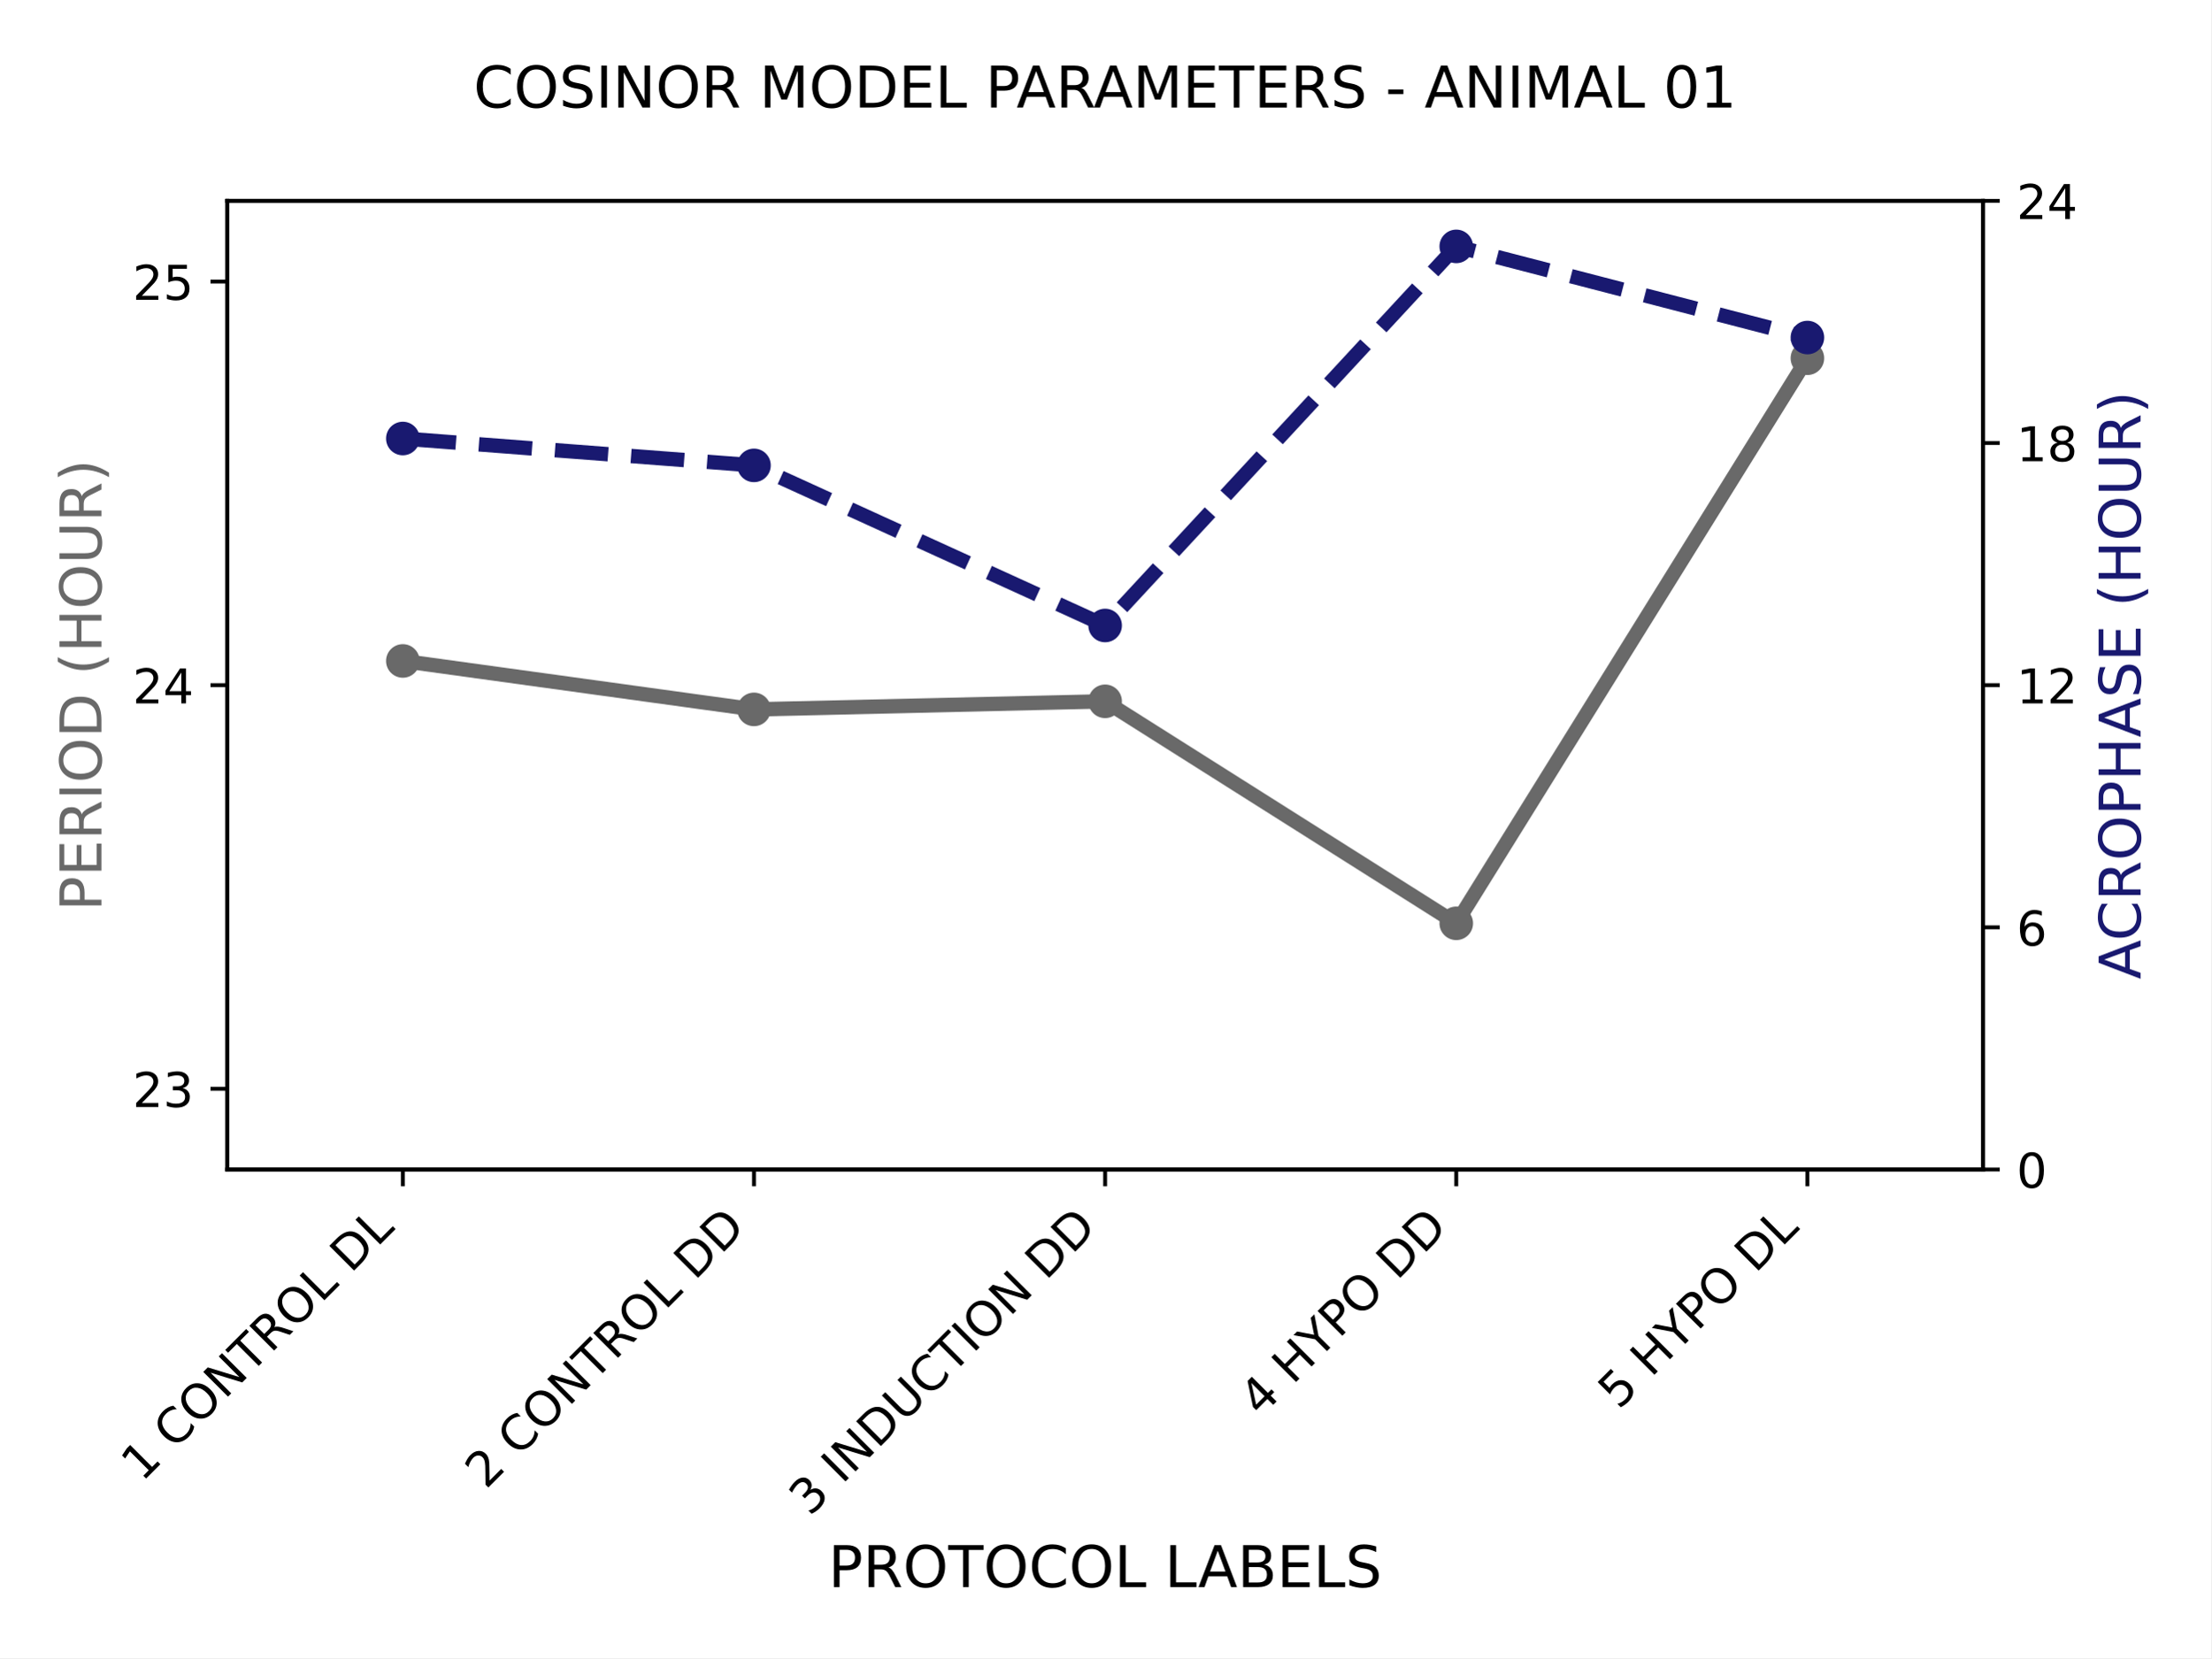
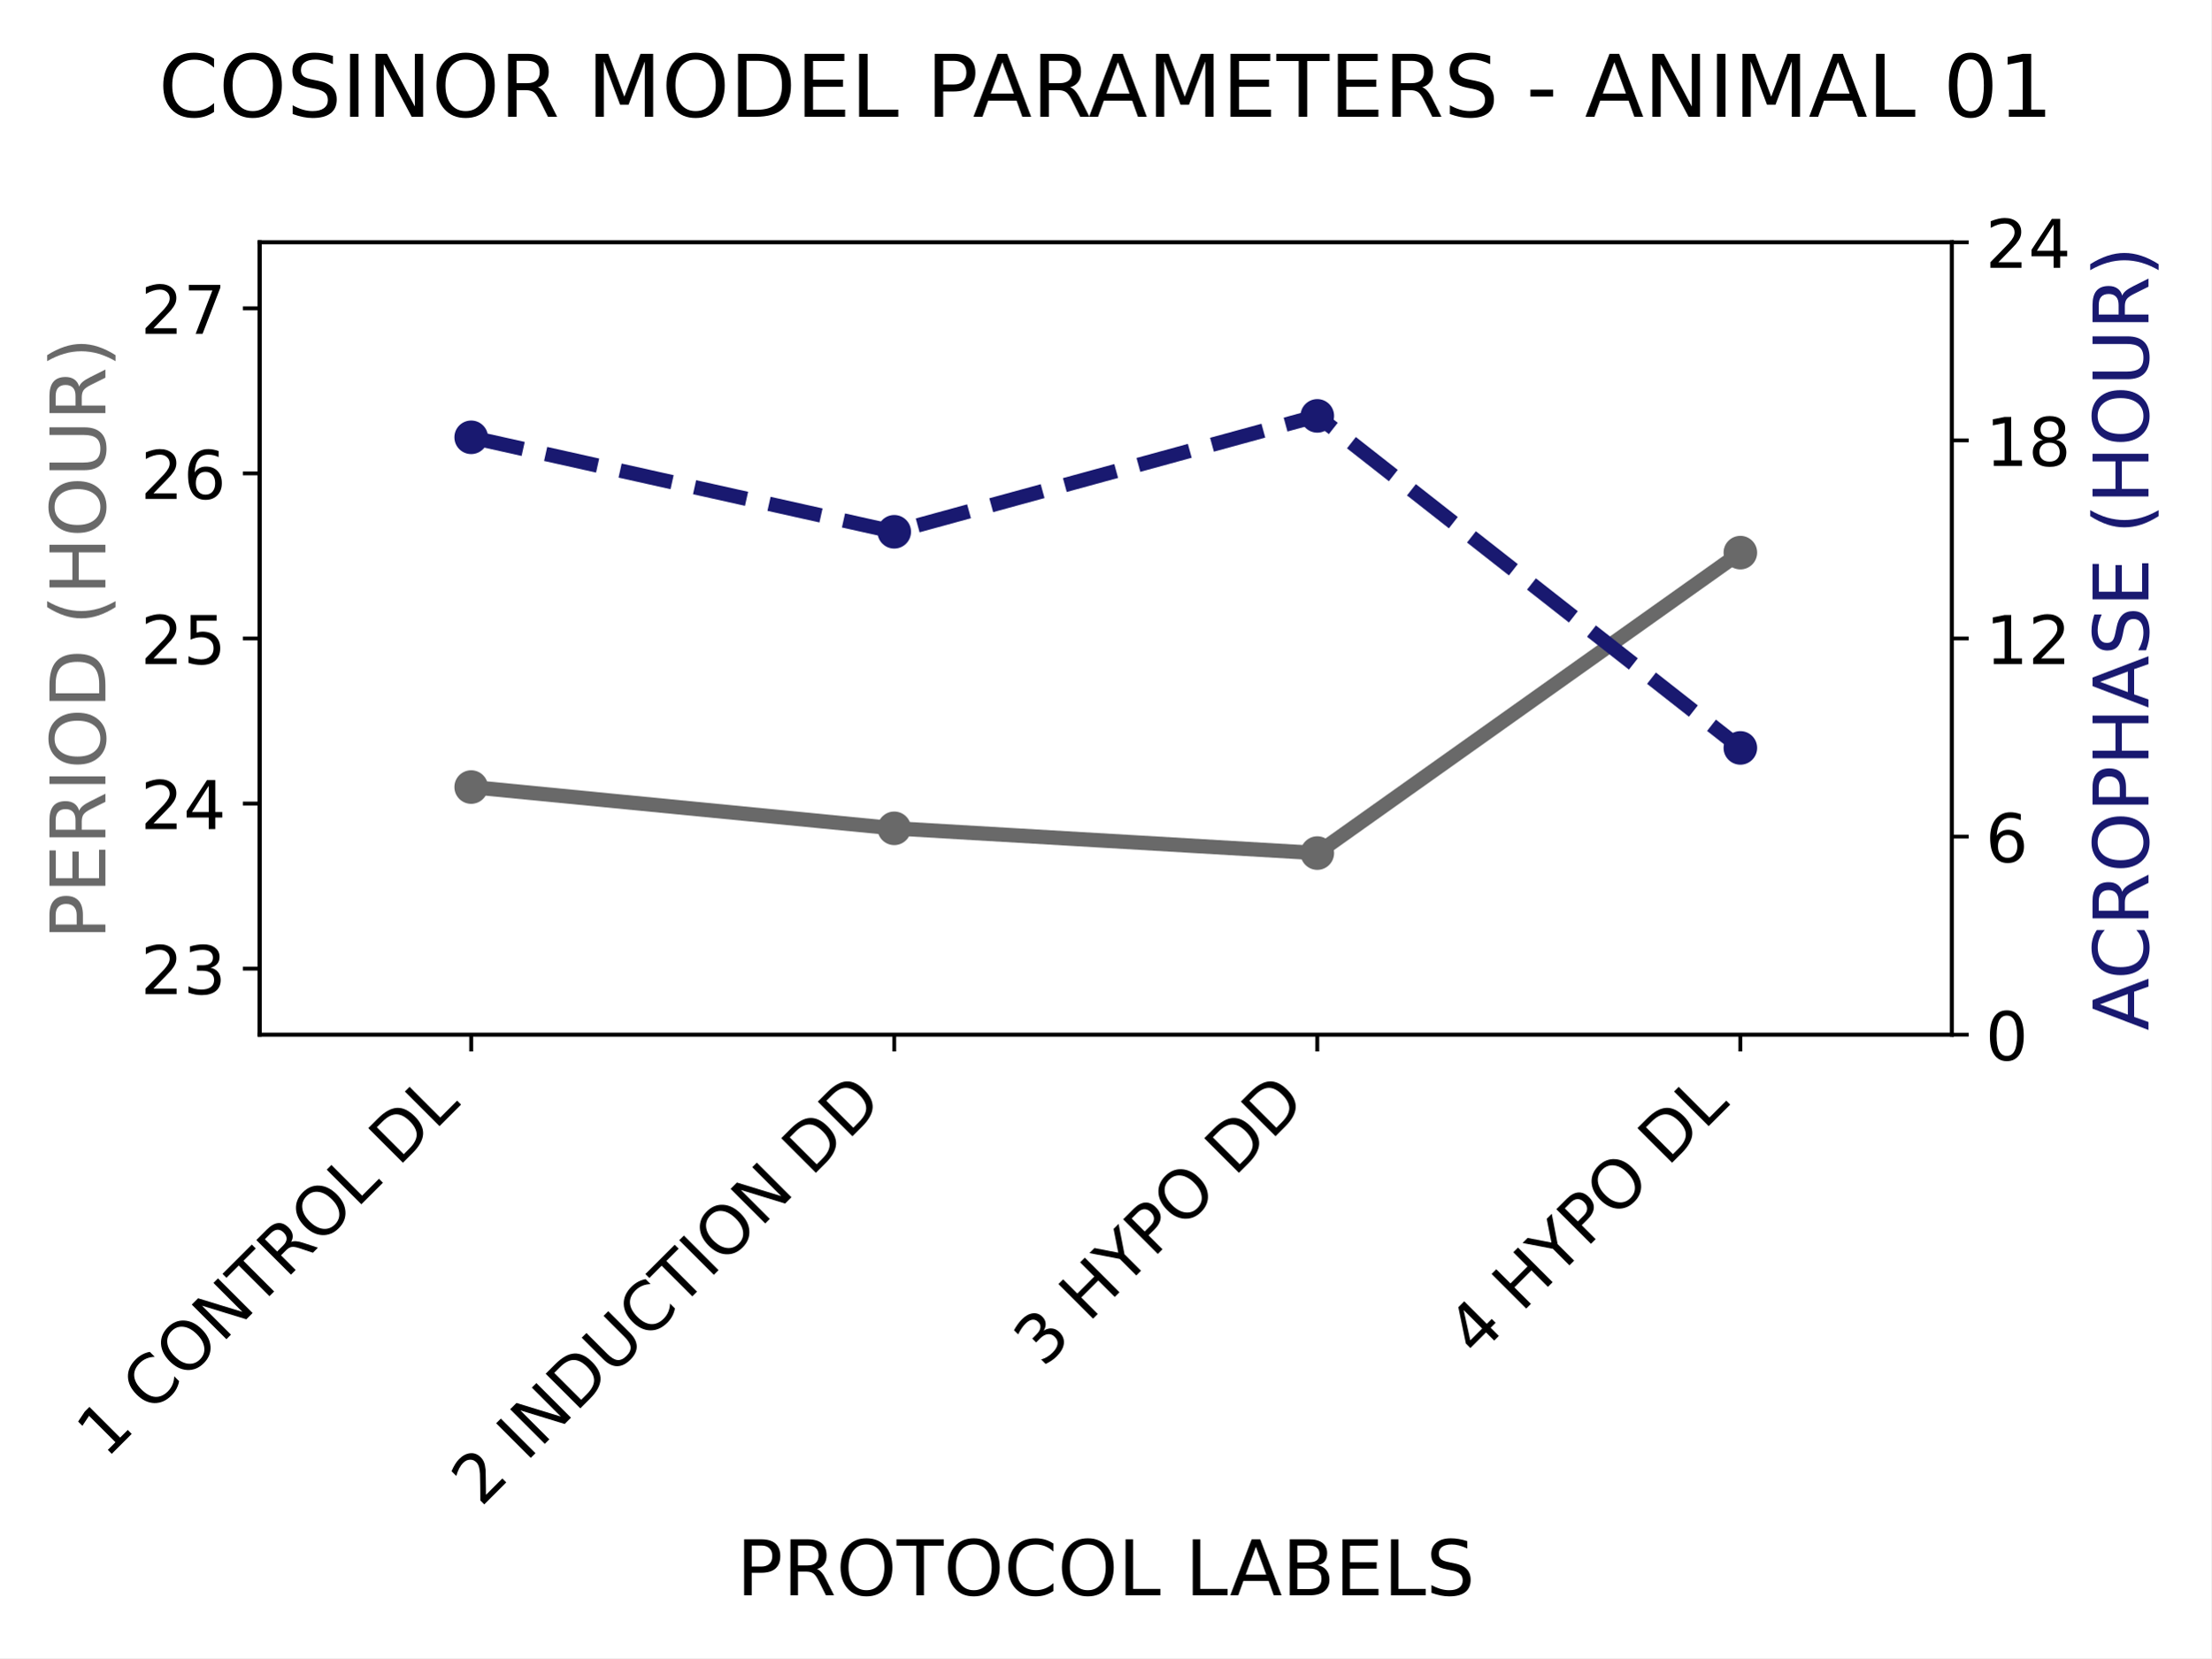
<svg xmlns="http://www.w3.org/2000/svg" xmlns:xlink="http://www.w3.org/1999/xlink" width="460.8pt" height="345.6pt" viewBox="0 0 460.8 345.6" version="1.1">
  <defs>
    <style type="text/css">*{stroke-linejoin: round; stroke-linecap: butt}</style>
  </defs>
  <g id="figure_1">
    <g id="patch_1">
      <path d="M 0 345.6  L 460.8 345.6  L 460.8 0  L 0 0  z " style="fill: #ffffff" />
    </g>
    <g id="axes_1">
      <g id="patch_2">
-         <path d="M 47.36 243.764  L 413.26 243.764  L 413.26 41.856  L 47.36 41.856  z " style="fill: #ffffff" />
+         <path d="M 54.11 215.659  L 406.78 215.659  L 406.78 50.496  L 54.11 50.496  z " style="fill: #ffffff" />
      </g>
      <g id="matplotlib.axis_1">
        <g id="xtick_1">
          <g id="line2d_1">
            <defs>
-               <path id="mfe0081ffc2" d="M 0 0  L 0 3.5  " style="stroke: #000000; stroke-width: 0.8" />
+               <path id="mbe3b469905" d="M 0 0  L 0 3.5  " style="stroke: #000000; stroke-width: 0.8" />
            </defs>
            <g>
-               <use xlink:href="#mfe0081ffc2" x="83.95" y="243.764" style="stroke: #000000; stroke-width: 0.8" />
+               <use xlink:href="#mbe3b469905" x="98.194" y="215.659" style="stroke: #000000; stroke-width: 0.8" />
            </g>
          </g>
          <g id="text_1">
-             <g transform="translate(29.56907 309.0471) rotate(-45) scale(0.1 -0.1)">
+             <g transform="translate(22.06045 304.2554) rotate(-45) scale(0.14 -0.14)">
              <defs>
                <path id="DejaVuSans-31" d="M 794 531  L 1825 531  L 1825 4091  L 703 3866  L 703 4441  L 1819 4666  L 2450 4666  L 2450 531  L 3481 531  L 3481 0  L 794 0  L 794 531  z " transform="scale(0.015625)" />
                <path id="DejaVuSans-20" transform="scale(0.015625)" />
                <path id="DejaVuSans-43" d="M 4122 4306  L 4122 3641  Q 3803 3938 3442 4084  Q 3081 4231 2675 4231  Q 1875 4231 1450 3742  Q 1025 3253 1025 2328  Q 1025 1406 1450 917  Q 1875 428 2675 428  Q 3081 428 3442 575  Q 3803 722 4122 1019  L 4122 359  Q 3791 134 3420 21  Q 3050 -91 2638 -91  Q 1578 -91 968 557  Q 359 1206 359 2328  Q 359 3453 968 4101  Q 1578 4750 2638 4750  Q 3056 4750 3426 4639  Q 3797 4528 4122 4306  z " transform="scale(0.015625)" />
                <path id="DejaVuSans-4f" d="M 2522 4238  Q 1834 4238 1429 3725  Q 1025 3213 1025 2328  Q 1025 1447 1429 934  Q 1834 422 2522 422  Q 3209 422 3611 934  Q 4013 1447 4013 2328  Q 4013 3213 3611 3725  Q 3209 4238 2522 4238  z M 2522 4750  Q 3503 4750 4090 4092  Q 4678 3434 4678 2328  Q 4678 1225 4090 567  Q 3503 -91 2522 -91  Q 1538 -91 948 565  Q 359 1222 359 2328  Q 359 3434 948 4092  Q 1538 4750 2522 4750  z " transform="scale(0.015625)" />
                <path id="DejaVuSans-4e" d="M 628 4666  L 1478 4666  L 3547 763  L 3547 4666  L 4159 4666  L 4159 0  L 3309 0  L 1241 3903  L 1241 0  L 628 0  L 628 4666  z " transform="scale(0.015625)" />
                <path id="DejaVuSans-54" d="M -19 4666  L 3928 4666  L 3928 4134  L 2272 4134  L 2272 0  L 1638 0  L 1638 4134  L -19 4134  L -19 4666  z " transform="scale(0.015625)" />
                <path id="DejaVuSans-52" d="M 2841 2188  Q 3044 2119 3236 1894  Q 3428 1669 3622 1275  L 4263 0  L 3584 0  L 2988 1197  Q 2756 1666 2539 1819  Q 2322 1972 1947 1972  L 1259 1972  L 1259 0  L 628 0  L 628 4666  L 2053 4666  Q 2853 4666 3247 4331  Q 3641 3997 3641 3322  Q 3641 2881 3436 2590  Q 3231 2300 2841 2188  z M 1259 4147  L 1259 2491  L 2053 2491  Q 2509 2491 2742 2702  Q 2975 2913 2975 3322  Q 2975 3731 2742 3939  Q 2509 4147 2053 4147  L 1259 4147  z " transform="scale(0.015625)" />
                <path id="DejaVuSans-4c" d="M 628 4666  L 1259 4666  L 1259 531  L 3531 531  L 3531 0  L 628 0  L 628 4666  z " transform="scale(0.015625)" />
                <path id="DejaVuSans-44" d="M 1259 4147  L 1259 519  L 2022 519  Q 2988 519 3436 956  Q 3884 1394 3884 2338  Q 3884 3275 3436 3711  Q 2988 4147 2022 4147  L 1259 4147  z M 628 4666  L 1925 4666  Q 3281 4666 3915 4102  Q 4550 3538 4550 2338  Q 4550 1131 3912 565  Q 3275 0 1925 0  L 628 0  L 628 4666  z " transform="scale(0.015625)" />
              </defs>
              <use xlink:href="#DejaVuSans-31" />
              <use xlink:href="#DejaVuSans-20" x="63.623" />
              <use xlink:href="#DejaVuSans-43" x="95.41" />
              <use xlink:href="#DejaVuSans-4f" x="165.234" />
              <use xlink:href="#DejaVuSans-4e" x="243.945" />
              <use xlink:href="#DejaVuSans-54" x="318.75" />
              <use xlink:href="#DejaVuSans-52" x="379.834" />
              <use xlink:href="#DejaVuSans-4f" x="449.316" />
              <use xlink:href="#DejaVuSans-4c" x="528.027" />
              <use xlink:href="#DejaVuSans-20" x="583.74" />
              <use xlink:href="#DejaVuSans-44" x="615.527" />
              <use xlink:href="#DejaVuSans-4c" x="692.529" />
            </g>
          </g>
        </g>
        <g id="xtick_2">
          <g id="line2d_2">
            <g>
-               <use xlink:href="#mfe0081ffc2" x="157.13" y="243.764" style="stroke: #000000; stroke-width: 0.8" />
+               <use xlink:href="#mbe3b469905" x="186.361" y="215.659" style="stroke: #000000; stroke-width: 0.8" />
            </g>
          </g>
          <g id="text_2">
-             <g transform="translate(101.2443 310.5519) rotate(-45) scale(0.1 -0.1)">
+             <g transform="translate(100.1939 314.2895) rotate(-45) scale(0.14 -0.14)">
              <defs>
                <path id="DejaVuSans-32" d="M 1228 531  L 3431 531  L 3431 0  L 469 0  L 469 531  Q 828 903 1448 1529  Q 2069 2156 2228 2338  Q 2531 2678 2651 2914  Q 2772 3150 2772 3378  Q 2772 3750 2511 3984  Q 2250 4219 1831 4219  Q 1534 4219 1204 4116  Q 875 4013 500 3803  L 500 4441  Q 881 4594 1212 4672  Q 1544 4750 1819 4750  Q 2544 4750 2975 4387  Q 3406 4025 3406 3419  Q 3406 3131 3298 2873  Q 3191 2616 2906 2266  Q 2828 2175 2409 1742  Q 1991 1309 1228 531  z " transform="scale(0.015625)" />
-               </defs>
-               <use xlink:href="#DejaVuSans-32" />
-               <use xlink:href="#DejaVuSans-20" x="63.623" />
-               <use xlink:href="#DejaVuSans-43" x="95.41" />
-               <use xlink:href="#DejaVuSans-4f" x="165.234" />
-               <use xlink:href="#DejaVuSans-4e" x="243.945" />
-               <use xlink:href="#DejaVuSans-54" x="318.75" />
-               <use xlink:href="#DejaVuSans-52" x="379.834" />
-               <use xlink:href="#DejaVuSans-4f" x="449.316" />
-               <use xlink:href="#DejaVuSans-4c" x="528.027" />
-               <use xlink:href="#DejaVuSans-20" x="583.74" />
-               <use xlink:href="#DejaVuSans-44" x="615.527" />
-               <use xlink:href="#DejaVuSans-44" x="692.529" />
-             </g>
-           </g>
-         </g>
-         <g id="xtick_3">
-           <g id="line2d_3">
-             <g>
-               <use xlink:href="#mfe0081ffc2" x="230.31" y="243.764" style="stroke: #000000; stroke-width: 0.8" />
-             </g>
-           </g>
-           <g id="text_3">
-             <g transform="translate(168.7619 316.2143) rotate(-45) scale(0.1 -0.1)">
-               <defs>
-                 <path id="DejaVuSans-33" d="M 2597 2516  Q 3050 2419 3304 2112  Q 3559 1806 3559 1356  Q 3559 666 3084 287  Q 2609 -91 1734 -91  Q 1441 -91 1130 -33  Q 819 25 488 141  L 488 750  Q 750 597 1062 519  Q 1375 441 1716 441  Q 2309 441 2620 675  Q 2931 909 2931 1356  Q 2931 1769 2642 2001  Q 2353 2234 1838 2234  L 1294 2234  L 1294 2753  L 1863 2753  Q 2328 2753 2575 2939  Q 2822 3125 2822 3475  Q 2822 3834 2567 4026  Q 2313 4219 1838 4219  Q 1578 4219 1281 4162  Q 984 4106 628 3988  L 628 4550  Q 988 4650 1302 4700  Q 1616 4750 1894 4750  Q 2613 4750 3031 4423  Q 3450 4097 3450 3541  Q 3450 3153 3228 2886  Q 3006 2619 2597 2516  z " transform="scale(0.015625)" />
                <path id="DejaVuSans-49" d="M 628 4666  L 1259 4666  L 1259 0  L 628 0  L 628 4666  z " transform="scale(0.015625)" />
                <path id="DejaVuSans-55" d="M 556 4666  L 1191 4666  L 1191 1831  Q 1191 1081 1462 751  Q 1734 422 2344 422  Q 2950 422 3222 751  Q 3494 1081 3494 1831  L 3494 4666  L 4128 4666  L 4128 1753  Q 4128 841 3676 375  Q 3225 -91 2344 -91  Q 1459 -91 1007 375  Q 556 841 556 1753  L 556 4666  z " transform="scale(0.015625)" />
              </defs>
-               <use xlink:href="#DejaVuSans-33" />
+               <use xlink:href="#DejaVuSans-32" />
              <use xlink:href="#DejaVuSans-20" x="63.623" />
              <use xlink:href="#DejaVuSans-49" x="95.41" />
              <use xlink:href="#DejaVuSans-4e" x="124.902" />
              <use xlink:href="#DejaVuSans-44" x="199.707" />
              <use xlink:href="#DejaVuSans-55" x="276.709" />
              <use xlink:href="#DejaVuSans-43" x="349.902" />
              <use xlink:href="#DejaVuSans-54" x="419.727" />
              <use xlink:href="#DejaVuSans-49" x="480.811" />
              <use xlink:href="#DejaVuSans-4f" x="510.303" />
              <use xlink:href="#DejaVuSans-4e" x="589.014" />
              <use xlink:href="#DejaVuSans-20" x="663.818" />
              <use xlink:href="#DejaVuSans-44" x="695.605" />
              <use xlink:href="#DejaVuSans-44" x="772.607" />
            </g>
          </g>
        </g>
-         <g id="xtick_4">
-           <g id="line2d_4">
-             <g>
-               <use xlink:href="#mfe0081ffc2" x="303.49" y="243.764" style="stroke: #000000; stroke-width: 0.8" />
-             </g>
-           </g>
-           <g id="text_4">
-             <g transform="translate(262.6701 295.4861) rotate(-45) scale(0.1 -0.1)">
-               <defs>
-                 <path id="DejaVuSans-34" d="M 2419 4116  L 825 1625  L 2419 1625  L 2419 4116  z M 2253 4666  L 3047 4666  L 3047 1625  L 3713 1625  L 3713 1100  L 3047 1100  L 3047 0  L 2419 0  L 2419 1100  L 313 1100  L 313 1709  L 2253 4666  z " transform="scale(0.015625)" />
+         <g id="xtick_3">
+           <g id="line2d_3">
+             <g>
+               <use xlink:href="#mbe3b469905" x="274.529" y="215.659" style="stroke: #000000; stroke-width: 0.8" />
+             </g>
+           </g>
+           <g id="text_3">
+             <g transform="translate(217.3808 285.2701) rotate(-45) scale(0.14 -0.14)">
+               <defs>
+                 <path id="DejaVuSans-33" d="M 2597 2516  Q 3050 2419 3304 2112  Q 3559 1806 3559 1356  Q 3559 666 3084 287  Q 2609 -91 1734 -91  Q 1441 -91 1130 -33  Q 819 25 488 141  L 488 750  Q 750 597 1062 519  Q 1375 441 1716 441  Q 2309 441 2620 675  Q 2931 909 2931 1356  Q 2931 1769 2642 2001  Q 2353 2234 1838 2234  L 1294 2234  L 1294 2753  L 1863 2753  Q 2328 2753 2575 2939  Q 2822 3125 2822 3475  Q 2822 3834 2567 4026  Q 2313 4219 1838 4219  Q 1578 4219 1281 4162  Q 984 4106 628 3988  L 628 4550  Q 988 4650 1302 4700  Q 1616 4750 1894 4750  Q 2613 4750 3031 4423  Q 3450 4097 3450 3541  Q 3450 3153 3228 2886  Q 3006 2619 2597 2516  z " transform="scale(0.015625)" />
                <path id="DejaVuSans-48" d="M 628 4666  L 1259 4666  L 1259 2753  L 3553 2753  L 3553 4666  L 4184 4666  L 4184 0  L 3553 0  L 3553 2222  L 1259 2222  L 1259 0  L 628 0  L 628 4666  z " transform="scale(0.015625)" />
                <path id="DejaVuSans-59" d="M -13 4666  L 666 4666  L 1959 2747  L 3244 4666  L 3922 4666  L 2272 2222  L 2272 0  L 1638 0  L 1638 2222  L -13 4666  z " transform="scale(0.015625)" />
                <path id="DejaVuSans-50" d="M 1259 4147  L 1259 2394  L 2053 2394  Q 2494 2394 2734 2622  Q 2975 2850 2975 3272  Q 2975 3691 2734 3919  Q 2494 4147 2053 4147  L 1259 4147  z M 628 4666  L 2053 4666  Q 2838 4666 3239 4311  Q 3641 3956 3641 3272  Q 3641 2581 3239 2228  Q 2838 1875 2053 1875  L 1259 1875  L 1259 0  L 628 0  L 628 4666  z " transform="scale(0.015625)" />
+               </defs>
+               <use xlink:href="#DejaVuSans-33" />
+               <use xlink:href="#DejaVuSans-20" x="63.623" />
+               <use xlink:href="#DejaVuSans-48" x="95.41" />
+               <use xlink:href="#DejaVuSans-59" x="170.605" />
+               <use xlink:href="#DejaVuSans-50" x="231.689" />
+               <use xlink:href="#DejaVuSans-4f" x="291.992" />
+               <use xlink:href="#DejaVuSans-20" x="370.703" />
+               <use xlink:href="#DejaVuSans-44" x="402.49" />
+               <use xlink:href="#DejaVuSans-44" x="479.492" />
+             </g>
+           </g>
+         </g>
+         <g id="xtick_4">
+           <g id="line2d_4">
+             <g>
+               <use xlink:href="#mbe3b469905" x="362.696" y="215.659" style="stroke: #000000; stroke-width: 0.8" />
+             </g>
+           </g>
+           <g id="text_4">
+             <g transform="translate(307.6551 283.1633) rotate(-45) scale(0.14 -0.14)">
+               <defs>
+                 <path id="DejaVuSans-34" d="M 2419 4116  L 825 1625  L 2419 1625  L 2419 4116  z M 2253 4666  L 3047 4666  L 3047 1625  L 3713 1625  L 3713 1100  L 3047 1100  L 3047 0  L 2419 0  L 2419 1100  L 313 1100  L 313 1709  L 2253 4666  z " transform="scale(0.015625)" />
              </defs>
              <use xlink:href="#DejaVuSans-34" />
              <use xlink:href="#DejaVuSans-20" x="63.623" />
              <use xlink:href="#DejaVuSans-48" x="95.41" />
              <use xlink:href="#DejaVuSans-59" x="170.605" />
              <use xlink:href="#DejaVuSans-50" x="231.689" />
              <use xlink:href="#DejaVuSans-4f" x="291.992" />
              <use xlink:href="#DejaVuSans-20" x="370.703" />
              <use xlink:href="#DejaVuSans-44" x="402.49" />
-               <use xlink:href="#DejaVuSans-44" x="479.492" />
-             </g>
-           </g>
-         </g>
-         <g id="xtick_5">
-           <g id="line2d_5">
-             <g>
-               <use xlink:href="#mfe0081ffc2" x="376.67" y="243.764" style="stroke: #000000; stroke-width: 0.8" />
-             </g>
-           </g>
-           <g id="text_5">
-             <g transform="translate(337.3549 293.9813) rotate(-45) scale(0.1 -0.1)">
-               <defs>
-                 <path id="DejaVuSans-35" d="M 691 4666  L 3169 4666  L 3169 4134  L 1269 4134  L 1269 2991  Q 1406 3038 1543 3061  Q 1681 3084 1819 3084  Q 2600 3084 3056 2656  Q 3513 2228 3513 1497  Q 3513 744 3044 326  Q 2575 -91 1722 -91  Q 1428 -91 1123 -41  Q 819 9 494 109  L 494 744  Q 775 591 1075 516  Q 1375 441 1709 441  Q 2250 441 2565 725  Q 2881 1009 2881 1497  Q 2881 1984 2565 2268  Q 2250 2553 1709 2553  Q 1456 2553 1204 2497  Q 953 2441 691 2322  L 691 4666  z " transform="scale(0.015625)" />
-               </defs>
-               <use xlink:href="#DejaVuSans-35" />
-               <use xlink:href="#DejaVuSans-20" x="63.623" />
-               <use xlink:href="#DejaVuSans-48" x="95.41" />
-               <use xlink:href="#DejaVuSans-59" x="170.605" />
-               <use xlink:href="#DejaVuSans-50" x="231.689" />
-               <use xlink:href="#DejaVuSans-4f" x="291.992" />
-               <use xlink:href="#DejaVuSans-20" x="370.703" />
-               <use xlink:href="#DejaVuSans-44" x="402.49" />
              <use xlink:href="#DejaVuSans-4c" x="479.492" />
            </g>
          </g>
        </g>
-         <g id="text_6">
-           <g transform="translate(172.6069 330.803) scale(0.12 -0.12)">
+         <g id="text_5">
+           <g transform="translate(153.5075 332.5058) scale(0.16 -0.16)">
            <defs>
              <path id="DejaVuSans-41" d="M 2188 4044  L 1331 1722  L 3047 1722  L 2188 4044  z M 1831 4666  L 2547 4666  L 4325 0  L 3669 0  L 3244 1197  L 1141 1197  L 716 0  L 50 0  L 1831 4666  z " transform="scale(0.015625)" />
              <path id="DejaVuSans-42" d="M 1259 2228  L 1259 519  L 2272 519  Q 2781 519 3026 730  Q 3272 941 3272 1375  Q 3272 1813 3026 2020  Q 2781 2228 2272 2228  L 1259 2228  z M 1259 4147  L 1259 2741  L 2194 2741  Q 2656 2741 2882 2914  Q 3109 3088 3109 3444  Q 3109 3797 2882 3972  Q 2656 4147 2194 4147  L 1259 4147  z M 628 4666  L 2241 4666  Q 2963 4666 3353 4366  Q 3744 4066 3744 3513  Q 3744 3084 3544 2831  Q 3344 2578 2956 2516  Q 3422 2416 3680 2098  Q 3938 1781 3938 1306  Q 3938 681 3513 340  Q 3088 0 2303 0  L 628 0  L 628 4666  z " transform="scale(0.015625)" />
              <path id="DejaVuSans-45" d="M 628 4666  L 3578 4666  L 3578 4134  L 1259 4134  L 1259 2753  L 3481 2753  L 3481 2222  L 1259 2222  L 1259 531  L 3634 531  L 3634 0  L 628 0  L 628 4666  z " transform="scale(0.015625)" />
              <path id="DejaVuSans-53" d="M 3425 4513  L 3425 3897  Q 3066 4069 2747 4153  Q 2428 4238 2131 4238  Q 1616 4238 1336 4038  Q 1056 3838 1056 3469  Q 1056 3159 1242 3001  Q 1428 2844 1947 2747  L 2328 2669  Q 3034 2534 3370 2195  Q 3706 1856 3706 1288  Q 3706 609 3251 259  Q 2797 -91 1919 -91  Q 1588 -91 1214 -16  Q 841 59 441 206  L 441 856  Q 825 641 1194 531  Q 1563 422 1919 422  Q 2459 422 2753 634  Q 3047 847 3047 1241  Q 3047 1584 2836 1778  Q 2625 1972 2144 2069  L 1759 2144  Q 1053 2284 737 2584  Q 422 2884 422 3419  Q 422 4038 858 4394  Q 1294 4750 2059 4750  Q 2388 4750 2728 4690  Q 3069 4631 3425 4513  z " transform="scale(0.015625)" />
            </defs>
            <use xlink:href="#DejaVuSans-50" />
            <use xlink:href="#DejaVuSans-52" x="60.303" />
            <use xlink:href="#DejaVuSans-4f" x="129.785" />
            <use xlink:href="#DejaVuSans-54" x="208.496" />
            <use xlink:href="#DejaVuSans-4f" x="269.58" />
            <use xlink:href="#DejaVuSans-43" x="348.291" />
            <use xlink:href="#DejaVuSans-4f" x="418.115" />
            <use xlink:href="#DejaVuSans-4c" x="496.826" />
            <use xlink:href="#DejaVuSans-20" x="552.539" />
            <use xlink:href="#DejaVuSans-4c" x="584.326" />
            <use xlink:href="#DejaVuSans-41" x="642.289" />
            <use xlink:href="#DejaVuSans-42" x="710.697" />
            <use xlink:href="#DejaVuSans-45" x="779.301" />
            <use xlink:href="#DejaVuSans-4c" x="842.484" />
            <use xlink:href="#DejaVuSans-53" x="898.197" />
          </g>
        </g>
      </g>
      <g id="matplotlib.axis_2">
        <g id="ytick_1">
+           <g id="line2d_5">
+             <defs>
+               <path id="mfc79f66e36" d="M 0 0  L -3.5 0  " style="stroke: #000000; stroke-width: 0.8" />
+             </defs>
+             <g>
+               <use xlink:href="#mfc79f66e36" x="54.11" y="201.895" style="stroke: #000000; stroke-width: 0.8" />
+             </g>
+           </g>
+           <g id="text_6">
+             <g transform="translate(29.295 207.2142) scale(0.14 -0.14)">
+               <use xlink:href="#DejaVuSans-32" />
+               <use xlink:href="#DejaVuSans-33" x="63.623" />
+             </g>
+           </g>
+         </g>
+         <g id="ytick_2">
          <g id="line2d_6">
-             <defs>
-               <path id="mb293399845" d="M 0 0  L -3.5 0  " style="stroke: #000000; stroke-width: 0.8" />
-             </defs>
-             <g>
-               <use xlink:href="#mb293399845" x="47.36" y="226.938" style="stroke: #000000; stroke-width: 0.8" />
+             <g>
+               <use xlink:href="#mfc79f66e36" x="54.11" y="167.486" style="stroke: #000000; stroke-width: 0.8" />
            </g>
          </g>
          <g id="text_7">
-             <g transform="translate(27.635 230.7374) scale(0.1 -0.1)">
-               <use xlink:href="#DejaVuSans-32" />
-               <use xlink:href="#DejaVuSans-33" x="63.623" />
-             </g>
-           </g>
-         </g>
-         <g id="ytick_2">
+             <g transform="translate(29.295 172.8053) scale(0.14 -0.14)">
+               <use xlink:href="#DejaVuSans-32" />
+               <use xlink:href="#DejaVuSans-34" x="63.623" />
+             </g>
+           </g>
+         </g>
+         <g id="ytick_3">
          <g id="line2d_7">
            <g>
-               <use xlink:href="#mb293399845" x="47.36" y="142.81" style="stroke: #000000; stroke-width: 0.8" />
+               <use xlink:href="#mfc79f66e36" x="54.11" y="133.077" style="stroke: #000000; stroke-width: 0.8" />
            </g>
          </g>
          <g id="text_8">
-             <g transform="translate(27.635 146.6091) scale(0.1 -0.1)">
-               <use xlink:href="#DejaVuSans-32" />
-               <use xlink:href="#DejaVuSans-34" x="63.623" />
-             </g>
-           </g>
-         </g>
-         <g id="ytick_3">
+             <g transform="translate(29.295 138.3963) scale(0.14 -0.14)">
+               <defs>
+                 <path id="DejaVuSans-35" d="M 691 4666  L 3169 4666  L 3169 4134  L 1269 4134  L 1269 2991  Q 1406 3038 1543 3061  Q 1681 3084 1819 3084  Q 2600 3084 3056 2656  Q 3513 2228 3513 1497  Q 3513 744 3044 326  Q 2575 -91 1722 -91  Q 1428 -91 1123 -41  Q 819 9 494 109  L 494 744  Q 775 591 1075 516  Q 1375 441 1709 441  Q 2250 441 2565 725  Q 2881 1009 2881 1497  Q 2881 1984 2565 2268  Q 2250 2553 1709 2553  Q 1456 2553 1204 2497  Q 953 2441 691 2322  L 691 4666  z " transform="scale(0.015625)" />
+               </defs>
+               <use xlink:href="#DejaVuSans-32" />
+               <use xlink:href="#DejaVuSans-35" x="63.623" />
+             </g>
+           </g>
+         </g>
+         <g id="ytick_4">
          <g id="line2d_8">
            <g>
-               <use xlink:href="#mb293399845" x="47.36" y="58.682" style="stroke: #000000; stroke-width: 0.8" />
+               <use xlink:href="#mfc79f66e36" x="54.11" y="98.668" style="stroke: #000000; stroke-width: 0.8" />
            </g>
          </g>
          <g id="text_9">
-             <g transform="translate(27.635 62.48087) scale(0.1 -0.1)">
-               <use xlink:href="#DejaVuSans-32" />
-               <use xlink:href="#DejaVuSans-35" x="63.623" />
-             </g>
-           </g>
-         </g>
-         <g id="text_10">
-           <g style="fill: #696969" transform="translate(21.13938 189.8855) rotate(-90) scale(0.12 -0.12)">
+             <g transform="translate(29.295 103.9874) scale(0.14 -0.14)">
+               <defs>
+                 <path id="DejaVuSans-36" d="M 2113 2584  Q 1688 2584 1439 2293  Q 1191 2003 1191 1497  Q 1191 994 1439 701  Q 1688 409 2113 409  Q 2538 409 2786 701  Q 3034 994 3034 1497  Q 3034 2003 2786 2293  Q 2538 2584 2113 2584  z M 3366 4563  L 3366 3988  Q 3128 4100 2886 4159  Q 2644 4219 2406 4219  Q 1781 4219 1451 3797  Q 1122 3375 1075 2522  Q 1259 2794 1537 2939  Q 1816 3084 2150 3084  Q 2853 3084 3261 2657  Q 3669 2231 3669 1497  Q 3669 778 3244 343  Q 2819 -91 2113 -91  Q 1303 -91 875 529  Q 447 1150 447 2328  Q 447 3434 972 4092  Q 1497 4750 2381 4750  Q 2619 4750 2861 4703  Q 3103 4656 3366 4563  z " transform="scale(0.015625)" />
+               </defs>
+               <use xlink:href="#DejaVuSans-32" />
+               <use xlink:href="#DejaVuSans-36" x="63.623" />
+             </g>
+           </g>
+         </g>
+         <g id="ytick_5">
+           <g id="line2d_9">
+             <g>
+               <use xlink:href="#mfc79f66e36" x="54.11" y="64.26" style="stroke: #000000; stroke-width: 0.8" />
+             </g>
+           </g>
+           <g id="text_10">
+             <g transform="translate(29.295 69.57848) scale(0.14 -0.14)">
+               <defs>
+                 <path id="DejaVuSans-37" d="M 525 4666  L 3525 4666  L 3525 4397  L 1831 0  L 1172 0  L 2766 4134  L 525 4134  L 525 4666  z " transform="scale(0.015625)" />
+               </defs>
+               <use xlink:href="#DejaVuSans-32" />
+               <use xlink:href="#DejaVuSans-37" x="63.623" />
+             </g>
+           </g>
+         </g>
+         <g id="text_11">
+           <g style="fill: #696969" transform="translate(21.9675 195.8449) rotate(-90) scale(0.16 -0.16)">
            <defs>
              <path id="DejaVuSans-28" d="M 1984 4856  Q 1566 4138 1362 3434  Q 1159 2731 1159 2009  Q 1159 1288 1364 580  Q 1569 -128 1984 -844  L 1484 -844  Q 1016 -109 783 600  Q 550 1309 550 2009  Q 550 2706 781 3412  Q 1013 4119 1484 4856  L 1984 4856  z " transform="scale(0.015625)" />
              <path id="DejaVuSans-29" d="M 513 4856  L 1013 4856  Q 1481 4119 1714 3412  Q 1947 2706 1947 2009  Q 1947 1309 1714 600  Q 1481 -109 1013 -844  L 513 -844  Q 928 -128 1133 580  Q 1338 1288 1338 2009  Q 1338 2731 1133 3434  Q 928 4138 513 4856  z " transform="scale(0.015625)" />
            </defs>
            <use xlink:href="#DejaVuSans-50" />
            <use xlink:href="#DejaVuSans-45" x="60.303" />
            <use xlink:href="#DejaVuSans-52" x="123.486" />
            <use xlink:href="#DejaVuSans-49" x="192.969" />
            <use xlink:href="#DejaVuSans-4f" x="222.461" />
            <use xlink:href="#DejaVuSans-44" x="301.172" />
            <use xlink:href="#DejaVuSans-20" x="378.174" />
            <use xlink:href="#DejaVuSans-28" x="409.961" />
            <use xlink:href="#DejaVuSans-48" x="448.975" />
            <use xlink:href="#DejaVuSans-4f" x="524.17" />
            <use xlink:href="#DejaVuSans-55" x="602.881" />
            <use xlink:href="#DejaVuSans-52" x="676.074" />
            <use xlink:href="#DejaVuSans-29" x="745.557" />
          </g>
        </g>
      </g>
-       <g id="line2d_9">
-         <path d="M 83.95 137.762  L 157.13 147.858  L 230.31 146.175  L 303.49 192.446  L 376.67 74.666  " clip-path="url(#pead6314763)" style="fill: none; stroke: #696969; stroke-width: 3; stroke-linecap: square" />
+       <g id="line2d_10">
+         <path d="M 98.194 164.045  L 186.361 172.648  L 274.529 177.809  L 362.696 115.185  " clip-path="url(#pf4fc44c3ac)" style="fill: none; stroke: #696969; stroke-width: 3; stroke-linecap: square" />
        <defs>
-           <path id="m869ad2a0bd" d="M 0 3  C 0.796 3 1.559 2.684 2.121 2.121  C 2.684 1.559 3 0.796 3 0  C 3 -0.796 2.684 -1.559 2.121 -2.121  C 1.559 -2.684 0.796 -3 0 -3  C -0.796 -3 -1.559 -2.684 -2.121 -2.121  C -2.684 -1.559 -3 -0.796 -3 0  C -3 0.796 -2.684 1.559 -2.121 2.121  C -1.559 2.684 -0.796 3 0 3  z " style="stroke: #696969" />
+           <path id="m3d70902a2a" d="M 0 3  C 0.796 3 1.559 2.684 2.121 2.121  C 2.684 1.559 3 0.796 3 0  C 3 -0.796 2.684 -1.559 2.121 -2.121  C 1.559 -2.684 0.796 -3 0 -3  C -0.796 -3 -1.559 -2.684 -2.121 -2.121  C -2.684 -1.559 -3 -0.796 -3 0  C -3 0.796 -2.684 1.559 -2.121 2.121  C -1.559 2.684 -0.796 3 0 3  z " style="stroke: #696969" />
        </defs>
-         <g clip-path="url(#pead6314763)">
-           <use xlink:href="#m869ad2a0bd" x="83.95" y="137.762" style="fill: #696969; stroke: #696969" />
-           <use xlink:href="#m869ad2a0bd" x="157.13" y="147.858" style="fill: #696969; stroke: #696969" />
-           <use xlink:href="#m869ad2a0bd" x="230.31" y="146.175" style="fill: #696969; stroke: #696969" />
-           <use xlink:href="#m869ad2a0bd" x="303.49" y="192.446" style="fill: #696969; stroke: #696969" />
-           <use xlink:href="#m869ad2a0bd" x="376.67" y="74.666" style="fill: #696969; stroke: #696969" />
+         <g clip-path="url(#pf4fc44c3ac)">
+           <use xlink:href="#m3d70902a2a" x="98.194" y="164.045" style="fill: #696969; stroke: #696969" />
+           <use xlink:href="#m3d70902a2a" x="186.361" y="172.648" style="fill: #696969; stroke: #696969" />
+           <use xlink:href="#m3d70902a2a" x="274.529" y="177.809" style="fill: #696969; stroke: #696969" />
+           <use xlink:href="#m3d70902a2a" x="362.696" y="115.185" style="fill: #696969; stroke: #696969" />
        </g>
      </g>
      <g id="patch_3">
-         <path d="M 47.36 243.764  L 47.36 41.856  " style="fill: none; stroke: #000000; stroke-width: 0.8; stroke-linejoin: miter; stroke-linecap: square" />
+         <path d="M 54.11 215.659  L 54.11 50.496  " style="fill: none; stroke: #000000; stroke-width: 0.8; stroke-linejoin: miter; stroke-linecap: square" />
      </g>
      <g id="patch_4">
-         <path d="M 413.26 243.764  L 413.26 41.856  " style="fill: none; stroke: #000000; stroke-width: 0.8; stroke-linejoin: miter; stroke-linecap: square" />
+         <path d="M 406.78 215.659  L 406.78 50.496  " style="fill: none; stroke: #000000; stroke-width: 0.8; stroke-linejoin: miter; stroke-linecap: square" />
      </g>
      <g id="patch_5">
-         <path d="M 47.36 243.764  L 413.26 243.764  " style="fill: none; stroke: #000000; stroke-width: 0.8; stroke-linejoin: miter; stroke-linecap: square" />
+         <path d="M 54.11 215.659  L 406.78 215.659  " style="fill: none; stroke: #000000; stroke-width: 0.8; stroke-linejoin: miter; stroke-linecap: square" />
      </g>
      <g id="patch_6">
-         <path d="M 47.36 41.856  L 413.26 41.856  " style="fill: none; stroke: #000000; stroke-width: 0.8; stroke-linejoin: miter; stroke-linecap: square" />
-       </g>
-       <g id="text_11">
-         <g transform="translate(98.68594 22.41862) scale(0.12 -0.12)">
+         <path d="M 54.11 50.496  L 406.78 50.496  " style="fill: none; stroke: #000000; stroke-width: 0.8; stroke-linejoin: miter; stroke-linecap: square" />
+       </g>
+       <g id="text_12">
+         <g transform="translate(33.00891 24.33994) scale(0.18 -0.18)">
          <defs>
            <path id="DejaVuSans-4d" d="M 628 4666  L 1569 4666  L 2759 1491  L 3956 4666  L 4897 4666  L 4897 0  L 4281 0  L 4281 4097  L 3078 897  L 2444 897  L 1241 4097  L 1241 0  L 628 0  L 628 4666  z " transform="scale(0.015625)" />
            <path id="DejaVuSans-2d" d="M 313 2009  L 1997 2009  L 1997 1497  L 313 1497  L 313 2009  z " transform="scale(0.015625)" />
            <path id="DejaVuSans-30" d="M 2034 4250  Q 1547 4250 1301 3770  Q 1056 3291 1056 2328  Q 1056 1369 1301 889  Q 1547 409 2034 409  Q 2525 409 2770 889  Q 3016 1369 3016 2328  Q 3016 3291 2770 3770  Q 2525 4250 2034 4250  z M 2034 4750  Q 2819 4750 3233 4129  Q 3647 3509 3647 2328  Q 3647 1150 3233 529  Q 2819 -91 2034 -91  Q 1250 -91 836 529  Q 422 1150 422 2328  Q 422 3509 836 4129  Q 1250 4750 2034 4750  z " transform="scale(0.015625)" />
          </defs>
          <use xlink:href="#DejaVuSans-43" />
          <use xlink:href="#DejaVuSans-4f" x="69.824" />
          <use xlink:href="#DejaVuSans-53" x="148.535" />
          <use xlink:href="#DejaVuSans-49" x="212.012" />
          <use xlink:href="#DejaVuSans-4e" x="241.504" />
          <use xlink:href="#DejaVuSans-4f" x="316.309" />
          <use xlink:href="#DejaVuSans-52" x="395.02" />
          <use xlink:href="#DejaVuSans-20" x="464.502" />
          <use xlink:href="#DejaVuSans-4d" x="496.289" />
          <use xlink:href="#DejaVuSans-4f" x="582.568" />
          <use xlink:href="#DejaVuSans-44" x="661.279" />
          <use xlink:href="#DejaVuSans-45" x="738.281" />
          <use xlink:href="#DejaVuSans-4c" x="801.465" />
          <use xlink:href="#DejaVuSans-20" x="857.178" />
          <use xlink:href="#DejaVuSans-50" x="888.965" />
          <use xlink:href="#DejaVuSans-41" x="942.893" />
          <use xlink:href="#DejaVuSans-52" x="1011.301" />
          <use xlink:href="#DejaVuSans-41" x="1076.783" />
          <use xlink:href="#DejaVuSans-4d" x="1145.191" />
          <use xlink:href="#DejaVuSans-45" x="1231.471" />
          <use xlink:href="#DejaVuSans-54" x="1294.654" />
          <use xlink:href="#DejaVuSans-45" x="1355.738" />
          <use xlink:href="#DejaVuSans-52" x="1418.922" />
          <use xlink:href="#DejaVuSans-53" x="1488.404" />
          <use xlink:href="#DejaVuSans-20" x="1551.881" />
          <use xlink:href="#DejaVuSans-2d" x="1583.668" />
          <use xlink:href="#DejaVuSans-20" x="1619.752" />
          <use xlink:href="#DejaVuSans-41" x="1651.539" />
          <use xlink:href="#DejaVuSans-4e" x="1719.947" />
          <use xlink:href="#DejaVuSans-49" x="1794.752" />
          <use xlink:href="#DejaVuSans-4d" x="1824.244" />
          <use xlink:href="#DejaVuSans-41" x="1910.523" />
          <use xlink:href="#DejaVuSans-4c" x="1978.932" />
          <use xlink:href="#DejaVuSans-20" x="2034.645" />
          <use xlink:href="#DejaVuSans-30" x="2066.432" />
          <use xlink:href="#DejaVuSans-31" x="2130.055" />
        </g>
-         <g transform="translate(230.31 35.856) scale(0.12 -0.12)" />
+         <g transform="translate(230.445 44.496) scale(0.18 -0.18)" />
      </g>
    </g>
    <g id="axes_2">
      <g id="matplotlib.axis_3">
-         <g id="ytick_4">
-           <g id="line2d_10">
+         <g id="ytick_6">
+           <g id="line2d_11">
            <defs>
-               <path id="mf0b989660c" d="M 0 0  L 3.5 0  " style="stroke: #000000; stroke-width: 0.8" />
+               <path id="m61074c89ac" d="M 0 0  L 3.5 0  " style="stroke: #000000; stroke-width: 0.8" />
            </defs>
            <g>
-               <use xlink:href="#mf0b989660c" x="413.26" y="243.764" style="stroke: #000000; stroke-width: 0.8" />
-             </g>
-           </g>
-           <g id="text_12">
-             <g transform="translate(420.26 247.5631) scale(0.1 -0.1)">
+               <use xlink:href="#m61074c89ac" x="406.78" y="215.659" style="stroke: #000000; stroke-width: 0.8" />
+             </g>
+           </g>
+           <g id="text_13">
+             <g transform="translate(413.78 220.9778) scale(0.14 -0.14)">
              <use xlink:href="#DejaVuSans-30" />
            </g>
          </g>
        </g>
-         <g id="ytick_5">
-           <g id="line2d_11">
-             <g>
-               <use xlink:href="#mf0b989660c" x="413.26" y="193.287" style="stroke: #000000; stroke-width: 0.8" />
-             </g>
-           </g>
-           <g id="text_13">
-             <g transform="translate(420.26 197.0861) scale(0.1 -0.1)">
-               <defs>
-                 <path id="DejaVuSans-36" d="M 2113 2584  Q 1688 2584 1439 2293  Q 1191 2003 1191 1497  Q 1191 994 1439 701  Q 1688 409 2113 409  Q 2538 409 2786 701  Q 3034 994 3034 1497  Q 3034 2003 2786 2293  Q 2538 2584 2113 2584  z M 3366 4563  L 3366 3988  Q 3128 4100 2886 4159  Q 2644 4219 2406 4219  Q 1781 4219 1451 3797  Q 1122 3375 1075 2522  Q 1259 2794 1537 2939  Q 1816 3084 2150 3084  Q 2853 3084 3261 2657  Q 3669 2231 3669 1497  Q 3669 778 3244 343  Q 2819 -91 2113 -91  Q 1303 -91 875 529  Q 447 1150 447 2328  Q 447 3434 972 4092  Q 1497 4750 2381 4750  Q 2619 4750 2861 4703  Q 3103 4656 3366 4563  z " transform="scale(0.015625)" />
-               </defs>
+         <g id="ytick_7">
+           <g id="line2d_12">
+             <g>
+               <use xlink:href="#m61074c89ac" x="406.78" y="174.368" style="stroke: #000000; stroke-width: 0.8" />
+             </g>
+           </g>
+           <g id="text_14">
+             <g transform="translate(413.78 179.687) scale(0.14 -0.14)">
              <use xlink:href="#DejaVuSans-36" />
            </g>
          </g>
        </g>
-         <g id="ytick_6">
-           <g id="line2d_12">
-             <g>
-               <use xlink:href="#mf0b989660c" x="413.26" y="142.81" style="stroke: #000000; stroke-width: 0.8" />
-             </g>
-           </g>
-           <g id="text_14">
-             <g transform="translate(420.26 146.6091) scale(0.1 -0.1)">
+         <g id="ytick_8">
+           <g id="line2d_13">
+             <g>
+               <use xlink:href="#m61074c89ac" x="406.78" y="133.077" style="stroke: #000000; stroke-width: 0.8" />
+             </g>
+           </g>
+           <g id="text_15">
+             <g transform="translate(413.78 138.3963) scale(0.14 -0.14)">
              <use xlink:href="#DejaVuSans-31" />
              <use xlink:href="#DejaVuSans-32" x="63.623" />
            </g>
          </g>
        </g>
-         <g id="ytick_7">
-           <g id="line2d_13">
-             <g>
-               <use xlink:href="#mf0b989660c" x="413.26" y="92.333" style="stroke: #000000; stroke-width: 0.8" />
-             </g>
-           </g>
-           <g id="text_15">
-             <g transform="translate(420.26 96.13218) scale(0.1 -0.1)">
+         <g id="ytick_9">
+           <g id="line2d_14">
+             <g>
+               <use xlink:href="#m61074c89ac" x="406.78" y="91.787" style="stroke: #000000; stroke-width: 0.8" />
+             </g>
+           </g>
+           <g id="text_16">
+             <g transform="translate(413.78 97.10562) scale(0.14 -0.14)">
              <defs>
                <path id="DejaVuSans-38" d="M 2034 2216  Q 1584 2216 1326 1975  Q 1069 1734 1069 1313  Q 1069 891 1326 650  Q 1584 409 2034 409  Q 2484 409 2743 651  Q 3003 894 3003 1313  Q 3003 1734 2745 1975  Q 2488 2216 2034 2216  z M 1403 2484  Q 997 2584 770 2862  Q 544 3141 544 3541  Q 544 4100 942 4425  Q 1341 4750 2034 4750  Q 2731 4750 3128 4425  Q 3525 4100 3525 3541  Q 3525 3141 3298 2862  Q 3072 2584 2669 2484  Q 3125 2378 3379 2068  Q 3634 1759 3634 1313  Q 3634 634 3220 271  Q 2806 -91 2034 -91  Q 1263 -91 848 271  Q 434 634 434 1313  Q 434 1759 690 2068  Q 947 2378 1403 2484  z M 1172 3481  Q 1172 3119 1398 2916  Q 1625 2713 2034 2713  Q 2441 2713 2670 2916  Q 2900 3119 2900 3481  Q 2900 3844 2670 4047  Q 2441 4250 2034 4250  Q 1625 4250 1398 4047  Q 1172 3844 1172 3481  z " transform="scale(0.015625)" />
              </defs>
              <use xlink:href="#DejaVuSans-31" />
              <use xlink:href="#DejaVuSans-38" x="63.623" />
            </g>
          </g>
        </g>
-         <g id="ytick_8">
-           <g id="line2d_14">
-             <g>
-               <use xlink:href="#mf0b989660c" x="413.26" y="41.856" style="stroke: #000000; stroke-width: 0.8" />
-             </g>
-           </g>
-           <g id="text_16">
-             <g transform="translate(420.26 45.65522) scale(0.1 -0.1)">
+         <g id="ytick_10">
+           <g id="line2d_15">
+             <g>
+               <use xlink:href="#m61074c89ac" x="406.78" y="50.496" style="stroke: #000000; stroke-width: 0.8" />
+             </g>
+           </g>
+           <g id="text_17">
+             <g transform="translate(413.78 55.81491) scale(0.14 -0.14)">
              <use xlink:href="#DejaVuSans-32" />
              <use xlink:href="#DejaVuSans-34" x="63.623" />
            </g>
          </g>
        </g>
-         <g id="text_17">
-           <g style="fill: #191970" transform="translate(446.1031 204.1102) rotate(-90) scale(0.12 -0.12)">
+         <g id="text_18">
+           <g style="fill: #191970" transform="translate(447.7525 214.8112) rotate(-90) scale(0.16 -0.16)">
            <use xlink:href="#DejaVuSans-41" />
            <use xlink:href="#DejaVuSans-43" x="66.658" />
            <use xlink:href="#DejaVuSans-52" x="136.482" />
            <use xlink:href="#DejaVuSans-4f" x="205.965" />
            <use xlink:href="#DejaVuSans-50" x="284.676" />
            <use xlink:href="#DejaVuSans-48" x="344.979" />
            <use xlink:href="#DejaVuSans-41" x="420.174" />
            <use xlink:href="#DejaVuSans-53" x="488.582" />
            <use xlink:href="#DejaVuSans-45" x="552.059" />
            <use xlink:href="#DejaVuSans-20" x="615.242" />
            <use xlink:href="#DejaVuSans-28" x="647.029" />
            <use xlink:href="#DejaVuSans-48" x="686.043" />
            <use xlink:href="#DejaVuSans-4f" x="761.238" />
            <use xlink:href="#DejaVuSans-55" x="839.949" />
            <use xlink:href="#DejaVuSans-52" x="913.143" />
            <use xlink:href="#DejaVuSans-29" x="982.625" />
          </g>
        </g>
      </g>
-       <g id="line2d_15">
-         <path d="M 83.95 91.397  L 157.13 96.996  L 230.31 130.367  L 303.49 51.354  L 376.67 70.351  " clip-path="url(#pead6314763)" style="fill: none; stroke-dasharray: 11.1,4.8; stroke-dashoffset: 0; stroke: #191970; stroke-width: 3" />
+       <g id="line2d_16">
+         <path d="M 98.194 91.146  L 186.361 110.839  L 274.529 86.682  L 362.696 155.887  " clip-path="url(#pf4fc44c3ac)" style="fill: none; stroke-dasharray: 11.1,4.8; stroke-dashoffset: 0; stroke: #191970; stroke-width: 3" />
        <defs>
-           <path id="m2ff819ff6f" d="M 0 3  C 0.796 3 1.559 2.684 2.121 2.121  C 2.684 1.559 3 0.796 3 0  C 3 -0.796 2.684 -1.559 2.121 -2.121  C 1.559 -2.684 0.796 -3 0 -3  C -0.796 -3 -1.559 -2.684 -2.121 -2.121  C -2.684 -1.559 -3 -0.796 -3 0  C -3 0.796 -2.684 1.559 -2.121 2.121  C -1.559 2.684 -0.796 3 0 3  z " style="stroke: #191970" />
+           <path id="m9dcf7ce2d0" d="M 0 3  C 0.796 3 1.559 2.684 2.121 2.121  C 2.684 1.559 3 0.796 3 0  C 3 -0.796 2.684 -1.559 2.121 -2.121  C 1.559 -2.684 0.796 -3 0 -3  C -0.796 -3 -1.559 -2.684 -2.121 -2.121  C -2.684 -1.559 -3 -0.796 -3 0  C -3 0.796 -2.684 1.559 -2.121 2.121  C -1.559 2.684 -0.796 3 0 3  z " style="stroke: #191970" />
        </defs>
-         <g clip-path="url(#pead6314763)">
-           <use xlink:href="#m2ff819ff6f" x="83.95" y="91.397" style="fill: #191970; stroke: #191970" />
-           <use xlink:href="#m2ff819ff6f" x="157.13" y="96.996" style="fill: #191970; stroke: #191970" />
-           <use xlink:href="#m2ff819ff6f" x="230.31" y="130.367" style="fill: #191970; stroke: #191970" />
-           <use xlink:href="#m2ff819ff6f" x="303.49" y="51.354" style="fill: #191970; stroke: #191970" />
-           <use xlink:href="#m2ff819ff6f" x="376.67" y="70.351" style="fill: #191970; stroke: #191970" />
+         <g clip-path="url(#pf4fc44c3ac)">
+           <use xlink:href="#m9dcf7ce2d0" x="98.194" y="91.146" style="fill: #191970; stroke: #191970" />
+           <use xlink:href="#m9dcf7ce2d0" x="186.361" y="110.839" style="fill: #191970; stroke: #191970" />
+           <use xlink:href="#m9dcf7ce2d0" x="274.529" y="86.682" style="fill: #191970; stroke: #191970" />
+           <use xlink:href="#m9dcf7ce2d0" x="362.696" y="155.887" style="fill: #191970; stroke: #191970" />
        </g>
      </g>
      <g id="patch_7">
-         <path d="M 47.36 243.764  L 47.36 41.856  " style="fill: none; stroke: #000000; stroke-width: 0.8; stroke-linejoin: miter; stroke-linecap: square" />
+         <path d="M 54.11 215.659  L 54.11 50.496  " style="fill: none; stroke: #000000; stroke-width: 0.8; stroke-linejoin: miter; stroke-linecap: square" />
      </g>
      <g id="patch_8">
-         <path d="M 413.26 243.764  L 413.26 41.856  " style="fill: none; stroke: #000000; stroke-width: 0.8; stroke-linejoin: miter; stroke-linecap: square" />
+         <path d="M 406.78 215.659  L 406.78 50.496  " style="fill: none; stroke: #000000; stroke-width: 0.8; stroke-linejoin: miter; stroke-linecap: square" />
      </g>
      <g id="patch_9">
-         <path d="M 47.36 243.764  L 413.26 243.764  " style="fill: none; stroke: #000000; stroke-width: 0.8; stroke-linejoin: miter; stroke-linecap: square" />
+         <path d="M 54.11 215.659  L 406.78 215.659  " style="fill: none; stroke: #000000; stroke-width: 0.8; stroke-linejoin: miter; stroke-linecap: square" />
      </g>
      <g id="patch_10">
-         <path d="M 47.36 41.856  L 413.26 41.856  " style="fill: none; stroke: #000000; stroke-width: 0.8; stroke-linejoin: miter; stroke-linecap: square" />
+         <path d="M 54.11 50.496  L 406.78 50.496  " style="fill: none; stroke: #000000; stroke-width: 0.8; stroke-linejoin: miter; stroke-linecap: square" />
      </g>
    </g>
  </g>
  <defs>
-     <clipPath id="pead6314763">
-       <rect x="47.36" y="41.856" width="365.9" height="201.908" />
+     <clipPath id="pf4fc44c3ac">
+       <rect x="54.11" y="50.496" width="352.67" height="165.163" />
    </clipPath>
  </defs>
</svg>
